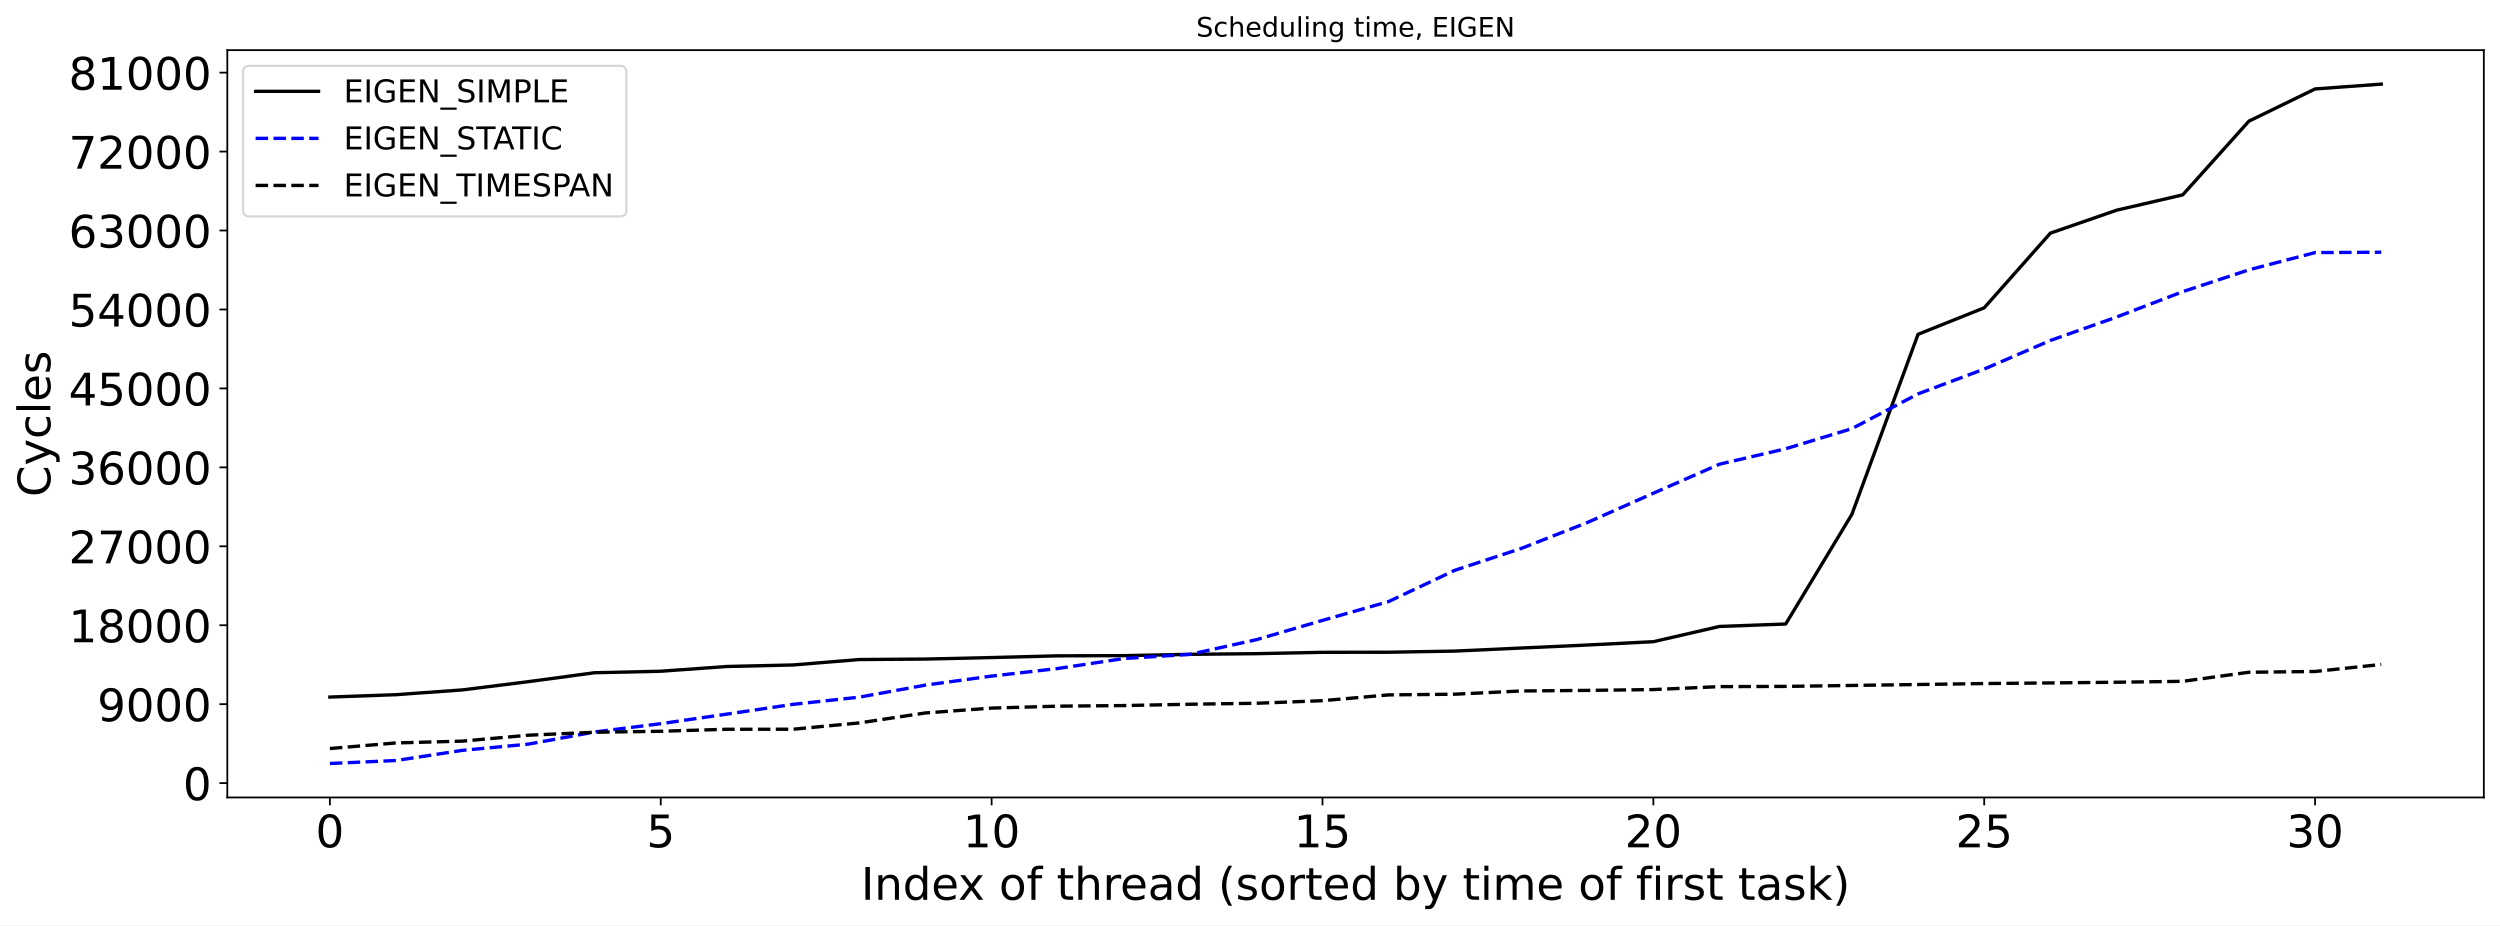
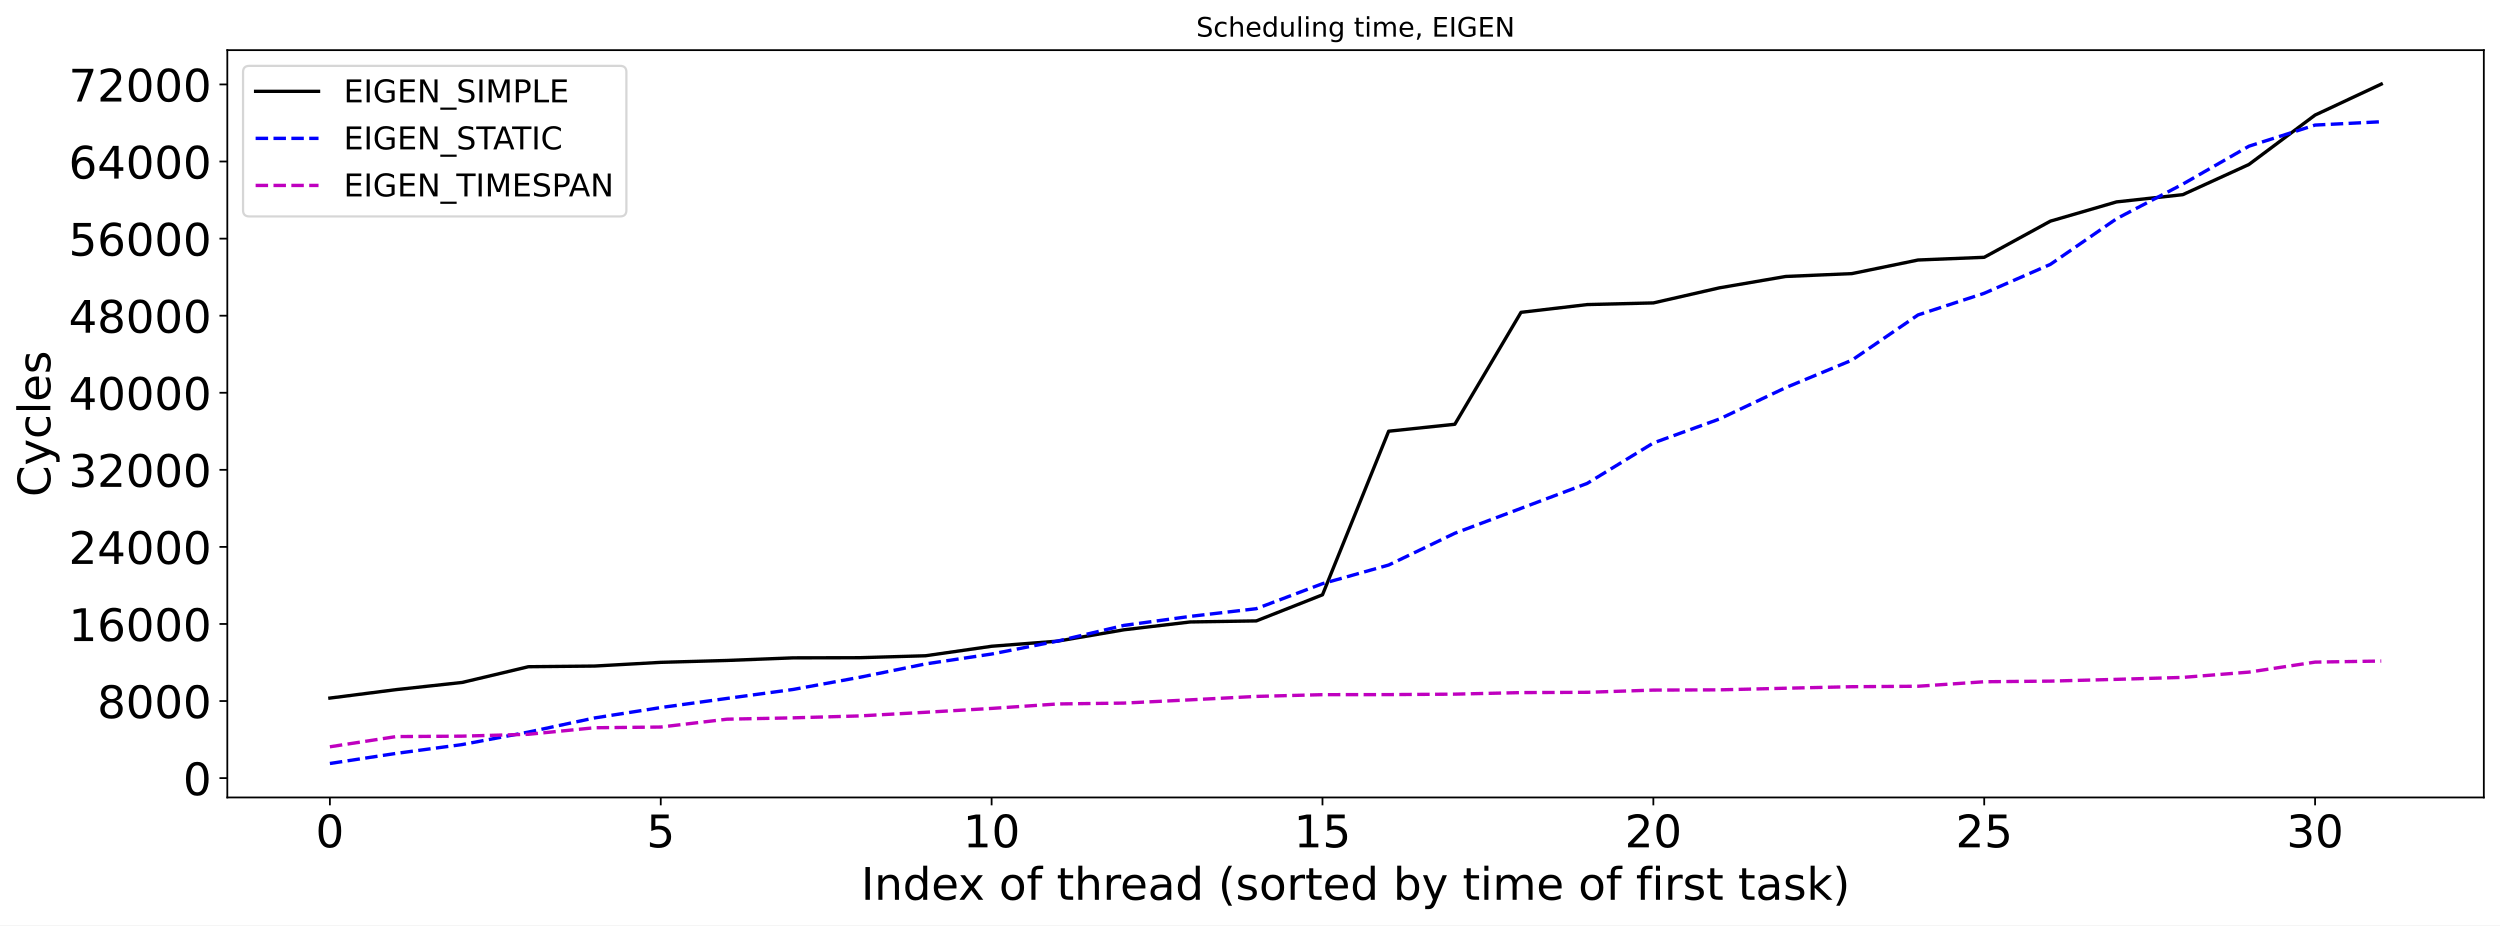
<svg xmlns="http://www.w3.org/2000/svg" xmlns:xlink="http://www.w3.org/1999/xlink" width="1112.781pt" height="411.871pt" viewBox="0 0 1112.781 411.871" version="1.1">
  <defs>
    <style type="text/css">*{stroke-linejoin: round; stroke-linecap: butt}</style>
  </defs>
  <g id="figure_1">
    <g id="patch_1">
      <path d="M 0 411.871  L 1112.781 411.871  L 1112.781 0  L 0 0  z " style="fill: #ffffff" />
    </g>
    <g id="axes_1">
      <g id="patch_2">
        <path d="M 101.181 354.958  L 1105.581 354.958  L 1105.581 22.318  L 101.181 22.318  z " style="fill: #ffffff" />
      </g>
      <g id="matplotlib.axis_1">
        <g id="xtick_1">
          <g id="line2d_1">
            <defs>
-               <path id="md5c0f0802e" d="M 0 0  L 0 3.5  " style="stroke: #000000; stroke-width: 0.8" />
+               <path id="mb702d5494a" d="M 0 0  L 0 3.5  " style="stroke: #000000; stroke-width: 0.8" />
            </defs>
            <g>
-               <use xlink:href="#md5c0f0802e" x="146.836" y="354.958" style="stroke: #000000; stroke-width: 0.8" />
+               <use xlink:href="#mb702d5494a" x="146.836" y="354.958" style="stroke: #000000; stroke-width: 0.8" />
            </g>
          </g>
          <g id="text_1">
            <g transform="translate(140.4733 377.155) scale(0.2 -0.2)">
              <defs>
                <path id="DejaVuSans-30" d="M 2034 4250  Q 1547 4250 1301 3770  Q 1056 3291 1056 2328  Q 1056 1369 1301 889  Q 1547 409 2034 409  Q 2525 409 2770 889  Q 3016 1369 3016 2328  Q 3016 3291 2770 3770  Q 2525 4250 2034 4250  z M 2034 4750  Q 2819 4750 3233 4129  Q 3647 3509 3647 2328  Q 3647 1150 3233 529  Q 2819 -91 2034 -91  Q 1250 -91 836 529  Q 422 1150 422 2328  Q 422 3509 836 4129  Q 1250 4750 2034 4750  z " transform="scale(0.015625)" />
              </defs>
              <use xlink:href="#DejaVuSans-30" />
            </g>
          </g>
        </g>
        <g id="xtick_2">
          <g id="line2d_2">
            <g>
-               <use xlink:href="#md5c0f0802e" x="294.109" y="354.958" style="stroke: #000000; stroke-width: 0.8" />
+               <use xlink:href="#mb702d5494a" x="294.109" y="354.958" style="stroke: #000000; stroke-width: 0.8" />
            </g>
          </g>
          <g id="text_2">
            <g transform="translate(287.746 377.155) scale(0.2 -0.2)">
              <defs>
                <path id="DejaVuSans-35" d="M 691 4666  L 3169 4666  L 3169 4134  L 1269 4134  L 1269 2991  Q 1406 3038 1543 3061  Q 1681 3084 1819 3084  Q 2600 3084 3056 2656  Q 3513 2228 3513 1497  Q 3513 744 3044 326  Q 2575 -91 1722 -91  Q 1428 -91 1123 -41  Q 819 9 494 109  L 494 744  Q 775 591 1075 516  Q 1375 441 1709 441  Q 2250 441 2565 725  Q 2881 1009 2881 1497  Q 2881 1984 2565 2268  Q 2250 2553 1709 2553  Q 1456 2553 1204 2497  Q 953 2441 691 2322  L 691 4666  z " transform="scale(0.015625)" />
              </defs>
              <use xlink:href="#DejaVuSans-35" />
            </g>
          </g>
        </g>
        <g id="xtick_3">
          <g id="line2d_3">
            <g>
-               <use xlink:href="#md5c0f0802e" x="441.381" y="354.958" style="stroke: #000000; stroke-width: 0.8" />
+               <use xlink:href="#mb702d5494a" x="441.381" y="354.958" style="stroke: #000000; stroke-width: 0.8" />
            </g>
          </g>
          <g id="text_3">
            <g transform="translate(428.6562 377.155) scale(0.2 -0.2)">
              <defs>
                <path id="DejaVuSans-31" d="M 794 531  L 1825 531  L 1825 4091  L 703 3866  L 703 4441  L 1819 4666  L 2450 4666  L 2450 531  L 3481 531  L 3481 0  L 794 0  L 794 531  z " transform="scale(0.015625)" />
              </defs>
              <use xlink:href="#DejaVuSans-31" />
              <use xlink:href="#DejaVuSans-30" x="63.623" />
            </g>
          </g>
        </g>
        <g id="xtick_4">
          <g id="line2d_4">
            <g>
-               <use xlink:href="#md5c0f0802e" x="588.654" y="354.958" style="stroke: #000000; stroke-width: 0.8" />
+               <use xlink:href="#mb702d5494a" x="588.654" y="354.958" style="stroke: #000000; stroke-width: 0.8" />
            </g>
          </g>
          <g id="text_4">
            <g transform="translate(575.929 377.155) scale(0.2 -0.2)">
              <use xlink:href="#DejaVuSans-31" />
              <use xlink:href="#DejaVuSans-35" x="63.623" />
            </g>
          </g>
        </g>
        <g id="xtick_5">
          <g id="line2d_5">
            <g>
-               <use xlink:href="#md5c0f0802e" x="735.927" y="354.958" style="stroke: #000000; stroke-width: 0.8" />
+               <use xlink:href="#mb702d5494a" x="735.927" y="354.958" style="stroke: #000000; stroke-width: 0.8" />
            </g>
          </g>
          <g id="text_5">
            <g transform="translate(723.2017 377.155) scale(0.2 -0.2)">
              <defs>
                <path id="DejaVuSans-32" d="M 1228 531  L 3431 531  L 3431 0  L 469 0  L 469 531  Q 828 903 1448 1529  Q 2069 2156 2228 2338  Q 2531 2678 2651 2914  Q 2772 3150 2772 3378  Q 2772 3750 2511 3984  Q 2250 4219 1831 4219  Q 1534 4219 1204 4116  Q 875 4013 500 3803  L 500 4441  Q 881 4594 1212 4672  Q 1544 4750 1819 4750  Q 2544 4750 2975 4387  Q 3406 4025 3406 3419  Q 3406 3131 3298 2873  Q 3191 2616 2906 2266  Q 2828 2175 2409 1742  Q 1991 1309 1228 531  z " transform="scale(0.015625)" />
              </defs>
              <use xlink:href="#DejaVuSans-32" />
              <use xlink:href="#DejaVuSans-30" x="63.623" />
            </g>
          </g>
        </g>
        <g id="xtick_6">
          <g id="line2d_6">
            <g>
-               <use xlink:href="#md5c0f0802e" x="883.199" y="354.958" style="stroke: #000000; stroke-width: 0.8" />
+               <use xlink:href="#mb702d5494a" x="883.199" y="354.958" style="stroke: #000000; stroke-width: 0.8" />
            </g>
          </g>
          <g id="text_6">
            <g transform="translate(870.4744 377.155) scale(0.2 -0.2)">
              <use xlink:href="#DejaVuSans-32" />
              <use xlink:href="#DejaVuSans-35" x="63.623" />
            </g>
          </g>
        </g>
        <g id="xtick_7">
          <g id="line2d_7">
            <g>
-               <use xlink:href="#md5c0f0802e" x="1030.472" y="354.958" style="stroke: #000000; stroke-width: 0.8" />
+               <use xlink:href="#mb702d5494a" x="1030.472" y="354.958" style="stroke: #000000; stroke-width: 0.8" />
            </g>
          </g>
          <g id="text_7">
            <g transform="translate(1017.747 377.155) scale(0.2 -0.2)">
              <defs>
                <path id="DejaVuSans-33" d="M 2597 2516  Q 3050 2419 3304 2112  Q 3559 1806 3559 1356  Q 3559 666 3084 287  Q 2609 -91 1734 -91  Q 1441 -91 1130 -33  Q 819 25 488 141  L 488 750  Q 750 597 1062 519  Q 1375 441 1716 441  Q 2309 441 2620 675  Q 2931 909 2931 1356  Q 2931 1769 2642 2001  Q 2353 2234 1838 2234  L 1294 2234  L 1294 2753  L 1863 2753  Q 2328 2753 2575 2939  Q 2822 3125 2822 3475  Q 2822 3834 2567 4026  Q 2313 4219 1838 4219  Q 1578 4219 1281 4162  Q 984 4106 628 3988  L 628 4550  Q 988 4650 1302 4700  Q 1616 4750 1894 4750  Q 2613 4750 3031 4423  Q 3450 4097 3450 3541  Q 3450 3153 3228 2886  Q 3006 2619 2597 2516  z " transform="scale(0.015625)" />
              </defs>
              <use xlink:href="#DejaVuSans-33" />
              <use xlink:href="#DejaVuSans-30" x="63.623" />
            </g>
          </g>
        </g>
        <g id="text_8">
          <g transform="translate(383.2609 400.5113) scale(0.2 -0.2)">
            <defs>
              <path id="DejaVuSans-49" d="M 628 4666  L 1259 4666  L 1259 0  L 628 0  L 628 4666  z " transform="scale(0.015625)" />
              <path id="DejaVuSans-6e" d="M 3513 2113  L 3513 0  L 2938 0  L 2938 2094  Q 2938 2591 2744 2837  Q 2550 3084 2163 3084  Q 1697 3084 1428 2787  Q 1159 2491 1159 1978  L 1159 0  L 581 0  L 581 3500  L 1159 3500  L 1159 2956  Q 1366 3272 1645 3428  Q 1925 3584 2291 3584  Q 2894 3584 3203 3211  Q 3513 2838 3513 2113  z " transform="scale(0.015625)" />
              <path id="DejaVuSans-64" d="M 2906 2969  L 2906 4863  L 3481 4863  L 3481 0  L 2906 0  L 2906 525  Q 2725 213 2448 61  Q 2172 -91 1784 -91  Q 1150 -91 751 415  Q 353 922 353 1747  Q 353 2572 751 3078  Q 1150 3584 1784 3584  Q 2172 3584 2448 3432  Q 2725 3281 2906 2969  z M 947 1747  Q 947 1113 1208 752  Q 1469 391 1925 391  Q 2381 391 2643 752  Q 2906 1113 2906 1747  Q 2906 2381 2643 2742  Q 2381 3103 1925 3103  Q 1469 3103 1208 2742  Q 947 2381 947 1747  z " transform="scale(0.015625)" />
              <path id="DejaVuSans-65" d="M 3597 1894  L 3597 1613  L 953 1613  Q 991 1019 1311 708  Q 1631 397 2203 397  Q 2534 397 2845 478  Q 3156 559 3463 722  L 3463 178  Q 3153 47 2828 -22  Q 2503 -91 2169 -91  Q 1331 -91 842 396  Q 353 884 353 1716  Q 353 2575 817 3079  Q 1281 3584 2069 3584  Q 2775 3584 3186 3129  Q 3597 2675 3597 1894  z M 3022 2063  Q 3016 2534 2758 2815  Q 2500 3097 2075 3097  Q 1594 3097 1305 2825  Q 1016 2553 972 2059  L 3022 2063  z " transform="scale(0.015625)" />
              <path id="DejaVuSans-78" d="M 3513 3500  L 2247 1797  L 3578 0  L 2900 0  L 1881 1375  L 863 0  L 184 0  L 1544 1831  L 300 3500  L 978 3500  L 1906 2253  L 2834 3500  L 3513 3500  z " transform="scale(0.015625)" />
              <path id="DejaVuSans-20" transform="scale(0.015625)" />
              <path id="DejaVuSans-6f" d="M 1959 3097  Q 1497 3097 1228 2736  Q 959 2375 959 1747  Q 959 1119 1226 758  Q 1494 397 1959 397  Q 2419 397 2687 759  Q 2956 1122 2956 1747  Q 2956 2369 2687 2733  Q 2419 3097 1959 3097  z M 1959 3584  Q 2709 3584 3137 3096  Q 3566 2609 3566 1747  Q 3566 888 3137 398  Q 2709 -91 1959 -91  Q 1206 -91 779 398  Q 353 888 353 1747  Q 353 2609 779 3096  Q 1206 3584 1959 3584  z " transform="scale(0.015625)" />
              <path id="DejaVuSans-66" d="M 2375 4863  L 2375 4384  L 1825 4384  Q 1516 4384 1395 4259  Q 1275 4134 1275 3809  L 1275 3500  L 2222 3500  L 2222 3053  L 1275 3053  L 1275 0  L 697 0  L 697 3053  L 147 3053  L 147 3500  L 697 3500  L 697 3744  Q 697 4328 969 4595  Q 1241 4863 1831 4863  L 2375 4863  z " transform="scale(0.015625)" />
              <path id="DejaVuSans-74" d="M 1172 4494  L 1172 3500  L 2356 3500  L 2356 3053  L 1172 3053  L 1172 1153  Q 1172 725 1289 603  Q 1406 481 1766 481  L 2356 481  L 2356 0  L 1766 0  Q 1100 0 847 248  Q 594 497 594 1153  L 594 3053  L 172 3053  L 172 3500  L 594 3500  L 594 4494  L 1172 4494  z " transform="scale(0.015625)" />
              <path id="DejaVuSans-68" d="M 3513 2113  L 3513 0  L 2938 0  L 2938 2094  Q 2938 2591 2744 2837  Q 2550 3084 2163 3084  Q 1697 3084 1428 2787  Q 1159 2491 1159 1978  L 1159 0  L 581 0  L 581 4863  L 1159 4863  L 1159 2956  Q 1366 3272 1645 3428  Q 1925 3584 2291 3584  Q 2894 3584 3203 3211  Q 3513 2838 3513 2113  z " transform="scale(0.015625)" />
              <path id="DejaVuSans-72" d="M 2631 2963  Q 2534 3019 2420 3045  Q 2306 3072 2169 3072  Q 1681 3072 1420 2755  Q 1159 2438 1159 1844  L 1159 0  L 581 0  L 581 3500  L 1159 3500  L 1159 2956  Q 1341 3275 1631 3429  Q 1922 3584 2338 3584  Q 2397 3584 2469 3576  Q 2541 3569 2628 3553  L 2631 2963  z " transform="scale(0.015625)" />
              <path id="DejaVuSans-61" d="M 2194 1759  Q 1497 1759 1228 1600  Q 959 1441 959 1056  Q 959 750 1161 570  Q 1363 391 1709 391  Q 2188 391 2477 730  Q 2766 1069 2766 1631  L 2766 1759  L 2194 1759  z M 3341 1997  L 3341 0  L 2766 0  L 2766 531  Q 2569 213 2275 61  Q 1981 -91 1556 -91  Q 1019 -91 701 211  Q 384 513 384 1019  Q 384 1609 779 1909  Q 1175 2209 1959 2209  L 2766 2209  L 2766 2266  Q 2766 2663 2505 2880  Q 2244 3097 1772 3097  Q 1472 3097 1187 3025  Q 903 2953 641 2809  L 641 3341  Q 956 3463 1253 3523  Q 1550 3584 1831 3584  Q 2591 3584 2966 3190  Q 3341 2797 3341 1997  z " transform="scale(0.015625)" />
              <path id="DejaVuSans-28" d="M 1984 4856  Q 1566 4138 1362 3434  Q 1159 2731 1159 2009  Q 1159 1288 1364 580  Q 1569 -128 1984 -844  L 1484 -844  Q 1016 -109 783 600  Q 550 1309 550 2009  Q 550 2706 781 3412  Q 1013 4119 1484 4856  L 1984 4856  z " transform="scale(0.015625)" />
              <path id="DejaVuSans-73" d="M 2834 3397  L 2834 2853  Q 2591 2978 2328 3040  Q 2066 3103 1784 3103  Q 1356 3103 1142 2972  Q 928 2841 928 2578  Q 928 2378 1081 2264  Q 1234 2150 1697 2047  L 1894 2003  Q 2506 1872 2764 1633  Q 3022 1394 3022 966  Q 3022 478 2636 193  Q 2250 -91 1575 -91  Q 1294 -91 989 -36  Q 684 19 347 128  L 347 722  Q 666 556 975 473  Q 1284 391 1588 391  Q 1994 391 2212 530  Q 2431 669 2431 922  Q 2431 1156 2273 1281  Q 2116 1406 1581 1522  L 1381 1569  Q 847 1681 609 1914  Q 372 2147 372 2553  Q 372 3047 722 3315  Q 1072 3584 1716 3584  Q 2034 3584 2315 3537  Q 2597 3491 2834 3397  z " transform="scale(0.015625)" />
              <path id="DejaVuSans-62" d="M 3116 1747  Q 3116 2381 2855 2742  Q 2594 3103 2138 3103  Q 1681 3103 1420 2742  Q 1159 2381 1159 1747  Q 1159 1113 1420 752  Q 1681 391 2138 391  Q 2594 391 2855 752  Q 3116 1113 3116 1747  z M 1159 2969  Q 1341 3281 1617 3432  Q 1894 3584 2278 3584  Q 2916 3584 3314 3078  Q 3713 2572 3713 1747  Q 3713 922 3314 415  Q 2916 -91 2278 -91  Q 1894 -91 1617 61  Q 1341 213 1159 525  L 1159 0  L 581 0  L 581 4863  L 1159 4863  L 1159 2969  z " transform="scale(0.015625)" />
              <path id="DejaVuSans-79" d="M 2059 -325  Q 1816 -950 1584 -1140  Q 1353 -1331 966 -1331  L 506 -1331  L 506 -850  L 844 -850  Q 1081 -850 1212 -737  Q 1344 -625 1503 -206  L 1606 56  L 191 3500  L 800 3500  L 1894 763  L 2988 3500  L 3597 3500  L 2059 -325  z " transform="scale(0.015625)" />
              <path id="DejaVuSans-69" d="M 603 3500  L 1178 3500  L 1178 0  L 603 0  L 603 3500  z M 603 4863  L 1178 4863  L 1178 4134  L 603 4134  L 603 4863  z " transform="scale(0.015625)" />
              <path id="DejaVuSans-6d" d="M 3328 2828  Q 3544 3216 3844 3400  Q 4144 3584 4550 3584  Q 5097 3584 5394 3201  Q 5691 2819 5691 2113  L 5691 0  L 5113 0  L 5113 2094  Q 5113 2597 4934 2840  Q 4756 3084 4391 3084  Q 3944 3084 3684 2787  Q 3425 2491 3425 1978  L 3425 0  L 2847 0  L 2847 2094  Q 2847 2600 2669 2842  Q 2491 3084 2119 3084  Q 1678 3084 1418 2786  Q 1159 2488 1159 1978  L 1159 0  L 581 0  L 581 3500  L 1159 3500  L 1159 2956  Q 1356 3278 1631 3431  Q 1906 3584 2284 3584  Q 2666 3584 2933 3390  Q 3200 3197 3328 2828  z " transform="scale(0.015625)" />
              <path id="DejaVuSans-6b" d="M 581 4863  L 1159 4863  L 1159 1991  L 2875 3500  L 3609 3500  L 1753 1863  L 3688 0  L 2938 0  L 1159 1709  L 1159 0  L 581 0  L 581 4863  z " transform="scale(0.015625)" />
              <path id="DejaVuSans-29" d="M 513 4856  L 1013 4856  Q 1481 4119 1714 3412  Q 1947 2706 1947 2009  Q 1947 1309 1714 600  Q 1481 -109 1013 -844  L 513 -844  Q 928 -128 1133 580  Q 1338 1288 1338 2009  Q 1338 2731 1133 3434  Q 928 4138 513 4856  z " transform="scale(0.015625)" />
            </defs>
            <use xlink:href="#DejaVuSans-49" />
            <use xlink:href="#DejaVuSans-6e" x="29.492" />
            <use xlink:href="#DejaVuSans-64" x="92.871" />
            <use xlink:href="#DejaVuSans-65" x="156.348" />
            <use xlink:href="#DejaVuSans-78" x="216.121" />
            <use xlink:href="#DejaVuSans-20" x="275.301" />
            <use xlink:href="#DejaVuSans-6f" x="307.088" />
            <use xlink:href="#DejaVuSans-66" x="368.27" />
            <use xlink:href="#DejaVuSans-20" x="403.475" />
            <use xlink:href="#DejaVuSans-74" x="435.262" />
            <use xlink:href="#DejaVuSans-68" x="474.471" />
            <use xlink:href="#DejaVuSans-72" x="537.85" />
            <use xlink:href="#DejaVuSans-65" x="576.713" />
            <use xlink:href="#DejaVuSans-61" x="638.236" />
            <use xlink:href="#DejaVuSans-64" x="699.516" />
            <use xlink:href="#DejaVuSans-20" x="762.992" />
            <use xlink:href="#DejaVuSans-28" x="794.779" />
            <use xlink:href="#DejaVuSans-73" x="833.793" />
            <use xlink:href="#DejaVuSans-6f" x="885.893" />
            <use xlink:href="#DejaVuSans-72" x="947.074" />
            <use xlink:href="#DejaVuSans-74" x="988.188" />
            <use xlink:href="#DejaVuSans-65" x="1027.396" />
            <use xlink:href="#DejaVuSans-64" x="1088.92" />
            <use xlink:href="#DejaVuSans-20" x="1152.396" />
            <use xlink:href="#DejaVuSans-62" x="1184.184" />
            <use xlink:href="#DejaVuSans-79" x="1247.66" />
            <use xlink:href="#DejaVuSans-20" x="1306.84" />
            <use xlink:href="#DejaVuSans-74" x="1338.627" />
            <use xlink:href="#DejaVuSans-69" x="1377.836" />
            <use xlink:href="#DejaVuSans-6d" x="1405.619" />
            <use xlink:href="#DejaVuSans-65" x="1503.031" />
            <use xlink:href="#DejaVuSans-20" x="1564.555" />
            <use xlink:href="#DejaVuSans-6f" x="1596.342" />
            <use xlink:href="#DejaVuSans-66" x="1657.523" />
            <use xlink:href="#DejaVuSans-20" x="1692.729" />
            <use xlink:href="#DejaVuSans-66" x="1724.516" />
            <use xlink:href="#DejaVuSans-69" x="1759.721" />
            <use xlink:href="#DejaVuSans-72" x="1787.504" />
            <use xlink:href="#DejaVuSans-73" x="1828.617" />
            <use xlink:href="#DejaVuSans-74" x="1880.717" />
            <use xlink:href="#DejaVuSans-20" x="1919.926" />
            <use xlink:href="#DejaVuSans-74" x="1951.713" />
            <use xlink:href="#DejaVuSans-61" x="1990.922" />
            <use xlink:href="#DejaVuSans-73" x="2052.201" />
            <use xlink:href="#DejaVuSans-6b" x="2104.301" />
            <use xlink:href="#DejaVuSans-29" x="2162.211" />
          </g>
        </g>
      </g>
      <g id="matplotlib.axis_2">
        <g id="ytick_1">
          <g id="line2d_8">
            <defs>
-               <path id="mbb55c864b6" d="M 0 0  L -3.5 0  " style="stroke: #000000; stroke-width: 0.8" />
+               <path id="mb188731ddb" d="M 0 0  L -3.5 0  " style="stroke: #000000; stroke-width: 0.8" />
            </defs>
            <g>
-               <use xlink:href="#mbb55c864b6" x="101.181" y="348.568" style="stroke: #000000; stroke-width: 0.8" />
+               <use xlink:href="#mb188731ddb" x="101.181" y="346.348" style="stroke: #000000; stroke-width: 0.8" />
            </g>
          </g>
          <g id="text_9">
-             <g transform="translate(81.45625 356.166) scale(0.2 -0.2)">
+             <g transform="translate(81.45625 353.9462) scale(0.2 -0.2)">
              <use xlink:href="#DejaVuSans-30" />
            </g>
          </g>
        </g>
        <g id="ytick_2">
          <g id="line2d_9">
            <g>
-               <use xlink:href="#mbb55c864b6" x="101.181" y="313.431" style="stroke: #000000; stroke-width: 0.8" />
+               <use xlink:href="#mb188731ddb" x="101.181" y="312.042" style="stroke: #000000; stroke-width: 0.8" />
            </g>
          </g>
          <g id="text_10">
-             <g transform="translate(43.28125 321.0296) scale(0.2 -0.2)">
-               <defs>
-                 <path id="DejaVuSans-39" d="M 703 97  L 703 672  Q 941 559 1184 500  Q 1428 441 1663 441  Q 2288 441 2617 861  Q 2947 1281 2994 2138  Q 2813 1869 2534 1725  Q 2256 1581 1919 1581  Q 1219 1581 811 2004  Q 403 2428 403 3163  Q 403 3881 828 4315  Q 1253 4750 1959 4750  Q 2769 4750 3195 4129  Q 3622 3509 3622 2328  Q 3622 1225 3098 567  Q 2575 -91 1691 -91  Q 1453 -91 1209 -44  Q 966 3 703 97  z M 1959 2075  Q 2384 2075 2632 2365  Q 2881 2656 2881 3163  Q 2881 3666 2632 3958  Q 2384 4250 1959 4250  Q 1534 4250 1286 3958  Q 1038 3666 1038 3163  Q 1038 2656 1286 2365  Q 1534 2075 1959 2075  z " transform="scale(0.015625)" />
-               </defs>
-               <use xlink:href="#DejaVuSans-39" />
+             <g transform="translate(43.28125 319.64) scale(0.2 -0.2)">
+               <defs>
+                 <path id="DejaVuSans-38" d="M 2034 2216  Q 1584 2216 1326 1975  Q 1069 1734 1069 1313  Q 1069 891 1326 650  Q 1584 409 2034 409  Q 2484 409 2743 651  Q 3003 894 3003 1313  Q 3003 1734 2745 1975  Q 2488 2216 2034 2216  z M 1403 2484  Q 997 2584 770 2862  Q 544 3141 544 3541  Q 544 4100 942 4425  Q 1341 4750 2034 4750  Q 2731 4750 3128 4425  Q 3525 4100 3525 3541  Q 3525 3141 3298 2862  Q 3072 2584 2669 2484  Q 3125 2378 3379 2068  Q 3634 1759 3634 1313  Q 3634 634 3220 271  Q 2806 -91 2034 -91  Q 1263 -91 848 271  Q 434 634 434 1313  Q 434 1759 690 2068  Q 947 2378 1403 2484  z M 1172 3481  Q 1172 3119 1398 2916  Q 1625 2713 2034 2713  Q 2441 2713 2670 2916  Q 2900 3119 2900 3481  Q 2900 3844 2670 4047  Q 2441 4250 2034 4250  Q 1625 4250 1398 4047  Q 1172 3844 1172 3481  z " transform="scale(0.015625)" />
+               </defs>
+               <use xlink:href="#DejaVuSans-38" />
              <use xlink:href="#DejaVuSans-30" x="63.623" />
              <use xlink:href="#DejaVuSans-30" x="127.246" />
              <use xlink:href="#DejaVuSans-30" x="190.869" />
            </g>
          </g>
        </g>
        <g id="ytick_3">
          <g id="line2d_10">
            <g>
-               <use xlink:href="#mbb55c864b6" x="101.181" y="278.295" style="stroke: #000000; stroke-width: 0.8" />
+               <use xlink:href="#mb188731ddb" x="101.181" y="277.735" style="stroke: #000000; stroke-width: 0.8" />
            </g>
          </g>
          <g id="text_11">
-             <g transform="translate(30.55625 285.8931) scale(0.2 -0.2)">
-               <defs>
-                 <path id="DejaVuSans-38" d="M 2034 2216  Q 1584 2216 1326 1975  Q 1069 1734 1069 1313  Q 1069 891 1326 650  Q 1584 409 2034 409  Q 2484 409 2743 651  Q 3003 894 3003 1313  Q 3003 1734 2745 1975  Q 2488 2216 2034 2216  z M 1403 2484  Q 997 2584 770 2862  Q 544 3141 544 3541  Q 544 4100 942 4425  Q 1341 4750 2034 4750  Q 2731 4750 3128 4425  Q 3525 4100 3525 3541  Q 3525 3141 3298 2862  Q 3072 2584 2669 2484  Q 3125 2378 3379 2068  Q 3634 1759 3634 1313  Q 3634 634 3220 271  Q 2806 -91 2034 -91  Q 1263 -91 848 271  Q 434 634 434 1313  Q 434 1759 690 2068  Q 947 2378 1403 2484  z M 1172 3481  Q 1172 3119 1398 2916  Q 1625 2713 2034 2713  Q 2441 2713 2670 2916  Q 2900 3119 2900 3481  Q 2900 3844 2670 4047  Q 2441 4250 2034 4250  Q 1625 4250 1398 4047  Q 1172 3844 1172 3481  z " transform="scale(0.015625)" />
+             <g transform="translate(30.55625 285.3339) scale(0.2 -0.2)">
+               <defs>
+                 <path id="DejaVuSans-36" d="M 2113 2584  Q 1688 2584 1439 2293  Q 1191 2003 1191 1497  Q 1191 994 1439 701  Q 1688 409 2113 409  Q 2538 409 2786 701  Q 3034 994 3034 1497  Q 3034 2003 2786 2293  Q 2538 2584 2113 2584  z M 3366 4563  L 3366 3988  Q 3128 4100 2886 4159  Q 2644 4219 2406 4219  Q 1781 4219 1451 3797  Q 1122 3375 1075 2522  Q 1259 2794 1537 2939  Q 1816 3084 2150 3084  Q 2853 3084 3261 2657  Q 3669 2231 3669 1497  Q 3669 778 3244 343  Q 2819 -91 2113 -91  Q 1303 -91 875 529  Q 447 1150 447 2328  Q 447 3434 972 4092  Q 1497 4750 2381 4750  Q 2619 4750 2861 4703  Q 3103 4656 3366 4563  z " transform="scale(0.015625)" />
              </defs>
              <use xlink:href="#DejaVuSans-31" />
-               <use xlink:href="#DejaVuSans-38" x="63.623" />
+               <use xlink:href="#DejaVuSans-36" x="63.623" />
              <use xlink:href="#DejaVuSans-30" x="127.246" />
              <use xlink:href="#DejaVuSans-30" x="190.869" />
              <use xlink:href="#DejaVuSans-30" x="254.492" />
            </g>
          </g>
        </g>
        <g id="ytick_4">
          <g id="line2d_11">
            <g>
-               <use xlink:href="#mbb55c864b6" x="101.181" y="243.158" style="stroke: #000000; stroke-width: 0.8" />
+               <use xlink:href="#mb188731ddb" x="101.181" y="243.429" style="stroke: #000000; stroke-width: 0.8" />
            </g>
          </g>
          <g id="text_12">
-             <g transform="translate(30.55625 250.7566) scale(0.2 -0.2)">
-               <defs>
-                 <path id="DejaVuSans-37" d="M 525 4666  L 3525 4666  L 3525 4397  L 1831 0  L 1172 0  L 2766 4134  L 525 4134  L 525 4666  z " transform="scale(0.015625)" />
+             <g transform="translate(30.55625 251.0277) scale(0.2 -0.2)">
+               <defs>
+                 <path id="DejaVuSans-34" d="M 2419 4116  L 825 1625  L 2419 1625  L 2419 4116  z M 2253 4666  L 3047 4666  L 3047 1625  L 3713 1625  L 3713 1100  L 3047 1100  L 3047 0  L 2419 0  L 2419 1100  L 313 1100  L 313 1709  L 2253 4666  z " transform="scale(0.015625)" />
              </defs>
              <use xlink:href="#DejaVuSans-32" />
-               <use xlink:href="#DejaVuSans-37" x="63.623" />
+               <use xlink:href="#DejaVuSans-34" x="63.623" />
              <use xlink:href="#DejaVuSans-30" x="127.246" />
              <use xlink:href="#DejaVuSans-30" x="190.869" />
              <use xlink:href="#DejaVuSans-30" x="254.492" />
            </g>
          </g>
        </g>
        <g id="ytick_5">
          <g id="line2d_12">
            <g>
-               <use xlink:href="#mbb55c864b6" x="101.181" y="208.022" style="stroke: #000000; stroke-width: 0.8" />
+               <use xlink:href="#mb188731ddb" x="101.181" y="209.123" style="stroke: #000000; stroke-width: 0.8" />
            </g>
          </g>
          <g id="text_13">
-             <g transform="translate(30.55625 215.6202) scale(0.2 -0.2)">
-               <defs>
-                 <path id="DejaVuSans-36" d="M 2113 2584  Q 1688 2584 1439 2293  Q 1191 2003 1191 1497  Q 1191 994 1439 701  Q 1688 409 2113 409  Q 2538 409 2786 701  Q 3034 994 3034 1497  Q 3034 2003 2786 2293  Q 2538 2584 2113 2584  z M 3366 4563  L 3366 3988  Q 3128 4100 2886 4159  Q 2644 4219 2406 4219  Q 1781 4219 1451 3797  Q 1122 3375 1075 2522  Q 1259 2794 1537 2939  Q 1816 3084 2150 3084  Q 2853 3084 3261 2657  Q 3669 2231 3669 1497  Q 3669 778 3244 343  Q 2819 -91 2113 -91  Q 1303 -91 875 529  Q 447 1150 447 2328  Q 447 3434 972 4092  Q 1497 4750 2381 4750  Q 2619 4750 2861 4703  Q 3103 4656 3366 4563  z " transform="scale(0.015625)" />
-               </defs>
+             <g transform="translate(30.55625 216.7216) scale(0.2 -0.2)">
              <use xlink:href="#DejaVuSans-33" />
-               <use xlink:href="#DejaVuSans-36" x="63.623" />
+               <use xlink:href="#DejaVuSans-32" x="63.623" />
              <use xlink:href="#DejaVuSans-30" x="127.246" />
              <use xlink:href="#DejaVuSans-30" x="190.869" />
              <use xlink:href="#DejaVuSans-30" x="254.492" />
            </g>
          </g>
        </g>
        <g id="ytick_6">
          <g id="line2d_13">
            <g>
-               <use xlink:href="#mbb55c864b6" x="101.181" y="172.885" style="stroke: #000000; stroke-width: 0.8" />
+               <use xlink:href="#mb188731ddb" x="101.181" y="174.817" style="stroke: #000000; stroke-width: 0.8" />
            </g>
          </g>
          <g id="text_14">
-             <g transform="translate(30.55625 180.4837) scale(0.2 -0.2)">
-               <defs>
-                 <path id="DejaVuSans-34" d="M 2419 4116  L 825 1625  L 2419 1625  L 2419 4116  z M 2253 4666  L 3047 4666  L 3047 1625  L 3713 1625  L 3713 1100  L 3047 1100  L 3047 0  L 2419 0  L 2419 1100  L 313 1100  L 313 1709  L 2253 4666  z " transform="scale(0.015625)" />
-               </defs>
+             <g transform="translate(30.55625 182.4155) scale(0.2 -0.2)">
              <use xlink:href="#DejaVuSans-34" />
-               <use xlink:href="#DejaVuSans-35" x="63.623" />
+               <use xlink:href="#DejaVuSans-30" x="63.623" />
              <use xlink:href="#DejaVuSans-30" x="127.246" />
              <use xlink:href="#DejaVuSans-30" x="190.869" />
              <use xlink:href="#DejaVuSans-30" x="254.492" />
            </g>
          </g>
        </g>
        <g id="ytick_7">
          <g id="line2d_14">
            <g>
-               <use xlink:href="#mbb55c864b6" x="101.181" y="137.749" style="stroke: #000000; stroke-width: 0.8" />
+               <use xlink:href="#mb188731ddb" x="101.181" y="140.511" style="stroke: #000000; stroke-width: 0.8" />
            </g>
          </g>
          <g id="text_15">
-             <g transform="translate(30.55625 145.3473) scale(0.2 -0.2)">
-               <use xlink:href="#DejaVuSans-35" />
-               <use xlink:href="#DejaVuSans-34" x="63.623" />
+             <g transform="translate(30.55625 148.1093) scale(0.2 -0.2)">
+               <use xlink:href="#DejaVuSans-34" />
+               <use xlink:href="#DejaVuSans-38" x="63.623" />
              <use xlink:href="#DejaVuSans-30" x="127.246" />
              <use xlink:href="#DejaVuSans-30" x="190.869" />
              <use xlink:href="#DejaVuSans-30" x="254.492" />
            </g>
          </g>
        </g>
        <g id="ytick_8">
          <g id="line2d_15">
            <g>
-               <use xlink:href="#mbb55c864b6" x="101.181" y="102.612" style="stroke: #000000; stroke-width: 0.8" />
+               <use xlink:href="#mb188731ddb" x="101.181" y="106.205" style="stroke: #000000; stroke-width: 0.8" />
            </g>
          </g>
          <g id="text_16">
-             <g transform="translate(30.55625 110.2108) scale(0.2 -0.2)">
-               <use xlink:href="#DejaVuSans-36" />
-               <use xlink:href="#DejaVuSans-33" x="63.623" />
+             <g transform="translate(30.55625 113.8032) scale(0.2 -0.2)">
+               <use xlink:href="#DejaVuSans-35" />
+               <use xlink:href="#DejaVuSans-36" x="63.623" />
              <use xlink:href="#DejaVuSans-30" x="127.246" />
              <use xlink:href="#DejaVuSans-30" x="190.869" />
              <use xlink:href="#DejaVuSans-30" x="254.492" />
            </g>
          </g>
        </g>
        <g id="ytick_9">
          <g id="line2d_16">
            <g>
-               <use xlink:href="#mbb55c864b6" x="101.181" y="67.476" style="stroke: #000000; stroke-width: 0.8" />
+               <use xlink:href="#mb188731ddb" x="101.181" y="71.899" style="stroke: #000000; stroke-width: 0.8" />
            </g>
          </g>
          <g id="text_17">
-             <g transform="translate(30.55625 75.07433) scale(0.2 -0.2)">
+             <g transform="translate(30.55625 79.49707) scale(0.2 -0.2)">
+               <use xlink:href="#DejaVuSans-36" />
+               <use xlink:href="#DejaVuSans-34" x="63.623" />
+               <use xlink:href="#DejaVuSans-30" x="127.246" />
+               <use xlink:href="#DejaVuSans-30" x="190.869" />
+               <use xlink:href="#DejaVuSans-30" x="254.492" />
+             </g>
+           </g>
+         </g>
+         <g id="ytick_10">
+           <g id="line2d_17">
+             <g>
+               <use xlink:href="#mb188731ddb" x="101.181" y="37.593" style="stroke: #000000; stroke-width: 0.8" />
+             </g>
+           </g>
+           <g id="text_18">
+             <g transform="translate(30.55625 45.19094) scale(0.2 -0.2)">
+               <defs>
+                 <path id="DejaVuSans-37" d="M 525 4666  L 3525 4666  L 3525 4397  L 1831 0  L 1172 0  L 2766 4134  L 525 4134  L 525 4666  z " transform="scale(0.015625)" />
+               </defs>
              <use xlink:href="#DejaVuSans-37" />
              <use xlink:href="#DejaVuSans-32" x="63.623" />
-               <use xlink:href="#DejaVuSans-30" x="127.246" />
-               <use xlink:href="#DejaVuSans-30" x="190.869" />
-               <use xlink:href="#DejaVuSans-30" x="254.492" />
-             </g>
-           </g>
-         </g>
-         <g id="ytick_10">
-           <g id="line2d_17">
-             <g>
-               <use xlink:href="#mbb55c864b6" x="101.181" y="32.339" style="stroke: #000000; stroke-width: 0.8" />
-             </g>
-           </g>
-           <g id="text_18">
-             <g transform="translate(30.55625 39.93787) scale(0.2 -0.2)">
-               <use xlink:href="#DejaVuSans-38" />
-               <use xlink:href="#DejaVuSans-31" x="63.623" />
              <use xlink:href="#DejaVuSans-30" x="127.246" />
              <use xlink:href="#DejaVuSans-30" x="190.869" />
              <use xlink:href="#DejaVuSans-30" x="254.492" />
            </g>
          </g>
        </g>
        <g id="text_19">
          <g transform="translate(22.39688 221.1788) rotate(-90) scale(0.2 -0.2)">
            <defs>
              <path id="DejaVuSans-43" d="M 4122 4306  L 4122 3641  Q 3803 3938 3442 4084  Q 3081 4231 2675 4231  Q 1875 4231 1450 3742  Q 1025 3253 1025 2328  Q 1025 1406 1450 917  Q 1875 428 2675 428  Q 3081 428 3442 575  Q 3803 722 4122 1019  L 4122 359  Q 3791 134 3420 21  Q 3050 -91 2638 -91  Q 1578 -91 968 557  Q 359 1206 359 2328  Q 359 3453 968 4101  Q 1578 4750 2638 4750  Q 3056 4750 3426 4639  Q 3797 4528 4122 4306  z " transform="scale(0.015625)" />
              <path id="DejaVuSans-63" d="M 3122 3366  L 3122 2828  Q 2878 2963 2633 3030  Q 2388 3097 2138 3097  Q 1578 3097 1268 2742  Q 959 2388 959 1747  Q 959 1106 1268 751  Q 1578 397 2138 397  Q 2388 397 2633 464  Q 2878 531 3122 666  L 3122 134  Q 2881 22 2623 -34  Q 2366 -91 2075 -91  Q 1284 -91 818 406  Q 353 903 353 1747  Q 353 2603 823 3093  Q 1294 3584 2113 3584  Q 2378 3584 2631 3529  Q 2884 3475 3122 3366  z " transform="scale(0.015625)" />
              <path id="DejaVuSans-6c" d="M 603 4863  L 1178 4863  L 1178 0  L 603 0  L 603 4863  z " transform="scale(0.015625)" />
            </defs>
            <use xlink:href="#DejaVuSans-43" />
            <use xlink:href="#DejaVuSans-79" x="69.824" />
            <use xlink:href="#DejaVuSans-63" x="129.004" />
            <use xlink:href="#DejaVuSans-6c" x="183.984" />
            <use xlink:href="#DejaVuSans-65" x="211.768" />
            <use xlink:href="#DejaVuSans-73" x="273.291" />
          </g>
        </g>
      </g>
      <g id="line2d_18">
-         <path d="M 146.836 310.269  L 176.29 309.207  L 205.745 307.091  L 235.199 303.406  L 264.654 299.439  L 294.109 298.775  L 323.563 296.659  L 353.018 295.98  L 382.472 293.567  L 411.927 293.356  L 441.381 292.685  L 470.836 291.92  L 500.29 291.834  L 529.745 291.248  L 559.199 290.959  L 588.654 290.358  L 618.109 290.311  L 647.563 289.804  L 677.018 288.445  L 706.472 287.102  L 735.927 285.619  L 765.381 278.841  L 794.836 277.756  L 824.29 228.955  L 853.745 148.805  L 883.199 137.007  L 912.654 103.768  L 942.109 93.571  L 971.563 86.731  L 1001.018 53.921  L 1030.472 39.593  L 1059.927 37.438  " clip-path="url(#p5679b2d730)" style="fill: none; stroke: #000000; stroke-width: 1.5; stroke-linecap: square" />
+         <path d="M 146.836 310.721  L 176.29 306.964  L 205.745 303.757  L 235.199 296.767  L 264.654 296.467  L 294.109 294.82  L 323.563 293.979  L 353.018 292.822  L 382.472 292.753  L 411.927 291.887  L 441.381 287.658  L 470.836 285.369  L 500.29 280.326  L 529.745 276.843  L 559.199 276.372  L 588.654 264.751  L 618.109 191.944  L 647.563 188.84  L 677.018 139.027  L 706.472 135.571  L 735.927 134.833  L 765.381 128.109  L 794.836 123.058  L 824.29 121.788  L 853.745 115.733  L 883.199 114.524  L 912.654 98.434  L 942.109 89.866  L 971.563 86.65  L 1001.018 73.211  L 1030.472 51.212  L 1059.927 37.438  " clip-path="url(#p505c1fc391)" style="fill: none; stroke: #000000; stroke-width: 1.5; stroke-linecap: square" />
      </g>
      <g id="line2d_19">
-         <path d="M 146.836 339.838  L 176.29 338.511  L 205.745 334.005  L 235.199 331.218  L 264.654 325.815  L 294.109 322.122  L 323.563 317.858  L 353.018 313.509  L 382.472 310.308  L 411.927 304.952  L 441.381 300.938  L 470.836 297.565  L 500.29 293.107  L 529.745 291.256  L 559.199 284.736  L 588.654 276.14  L 618.109 267.754  L 647.563 253.84  L 677.018 244.158  L 706.472 232.609  L 735.927 219.539  L 765.381 206.608  L 794.836 199.745  L 824.29 190.797  L 853.745 175.321  L 883.199 164.265  L 912.654 151.546  L 942.109 141.122  L 971.563 129.824  L 1001.018 120.103  L 1030.472 112.427  L 1059.927 112.271  " clip-path="url(#p5679b2d730)" style="fill: none; stroke-dasharray: 5.55,2.4; stroke-dashoffset: 0; stroke: #0000ff; stroke-width: 1.5" />
+         <path d="M 146.836 339.838  L 176.29 335.353  L 205.745 331.407  L 235.199 325.85  L 264.654 319.563  L 294.109 314.94  L 323.563 310.884  L 353.018 306.887  L 382.472 301.51  L 411.927 295.523  L 441.381 291.115  L 470.836 285.334  L 500.29 278.37  L 529.745 274.365  L 559.199 270.934  L 588.654 259.802  L 618.109 251.5  L 647.563 237.357  L 677.018 226.276  L 706.472 215.17  L 735.927 197.167  L 765.381 186.49  L 794.836 172.544  L 824.29 160.323  L 853.745 140.176  L 883.199 130.536  L 912.654 117.672  L 942.109 97.345  L 971.563 81.967  L 1001.018 65.08  L 1030.472 55.672  L 1059.927 54.188  " clip-path="url(#p505c1fc391)" style="fill: none; stroke-dasharray: 5.55,2.4; stroke-dashoffset: 0; stroke: #0000ff; stroke-width: 1.5" />
      </g>
      <g id="line2d_20">
-         <path d="M 146.836 333.178  L 176.29 330.687  L 205.745 329.891  L 235.199 327.244  L 264.654 325.932  L 294.109 325.495  L 323.563 324.605  L 353.018 324.597  L 382.472 321.778  L 411.927 317.343  L 441.381 315.18  L 470.836 314.321  L 500.29 314.056  L 529.745 313.462  L 559.199 313.033  L 588.654 311.885  L 618.109 309.308  L 647.563 308.996  L 677.018 307.567  L 706.472 307.302  L 735.927 306.935  L 765.381 305.623  L 794.836 305.529  L 824.29 305.1  L 853.745 304.686  L 883.199 304.257  L 912.654 303.983  L 942.109 303.671  L 971.563 303.265  L 1001.018 299.228  L 1030.472 298.885  L 1059.927 295.761  " clip-path="url(#p5679b2d730)" style="fill: none; stroke-dasharray: 5.55,2.4; stroke-dashoffset: 0; stroke: #000000; stroke-width: 1.5" />
+         <path d="M 146.836 332.402  L 176.29 327.865  L 205.745 327.668  L 235.199 326.845  L 264.654 323.929  L 294.109 323.611  L 323.563 320.121  L 353.018 319.52  L 382.472 318.671  L 411.927 317.05  L 441.381 315.326  L 470.836 313.337  L 500.29 312.951  L 529.745 311.51  L 559.199 309.983  L 588.654 309.203  L 618.109 309.177  L 647.563 308.971  L 677.018 308.285  L 706.472 308.156  L 735.927 307.17  L 765.381 307.059  L 794.836 306.338  L 824.29 305.661  L 853.745 305.455  L 883.199 303.456  L 912.654 303.173  L 942.109 302.384  L 971.563 301.518  L 1001.018 299.168  L 1030.472 294.717  L 1059.927 294.237  " clip-path="url(#p505c1fc391)" style="fill: none; stroke-dasharray: 5.55,2.4; stroke-dashoffset: 0; stroke: #bf00bf; stroke-width: 1.5" />
      </g>
      <g id="patch_3">
        <path d="M 101.181 354.958  L 101.181 22.318  " style="fill: none; stroke: #000000; stroke-width: 0.8; stroke-linejoin: miter; stroke-linecap: square" />
      </g>
      <g id="patch_4">
        <path d="M 1105.581 354.958  L 1105.581 22.318  " style="fill: none; stroke: #000000; stroke-width: 0.8; stroke-linejoin: miter; stroke-linecap: square" />
      </g>
      <g id="patch_5">
        <path d="M 101.181 354.958  L 1105.581 354.958  " style="fill: none; stroke: #000000; stroke-width: 0.8; stroke-linejoin: miter; stroke-linecap: square" />
      </g>
      <g id="patch_6">
        <path d="M 101.181 22.318  L 1105.581 22.318  " style="fill: none; stroke: #000000; stroke-width: 0.8; stroke-linejoin: miter; stroke-linecap: square" />
      </g>
      <g id="text_20">
        <g transform="translate(532.4556 16.31812) scale(0.12 -0.12)">
          <defs>
            <path id="DejaVuSans-53" d="M 3425 4513  L 3425 3897  Q 3066 4069 2747 4153  Q 2428 4238 2131 4238  Q 1616 4238 1336 4038  Q 1056 3838 1056 3469  Q 1056 3159 1242 3001  Q 1428 2844 1947 2747  L 2328 2669  Q 3034 2534 3370 2195  Q 3706 1856 3706 1288  Q 3706 609 3251 259  Q 2797 -91 1919 -91  Q 1588 -91 1214 -16  Q 841 59 441 206  L 441 856  Q 825 641 1194 531  Q 1563 422 1919 422  Q 2459 422 2753 634  Q 3047 847 3047 1241  Q 3047 1584 2836 1778  Q 2625 1972 2144 2069  L 1759 2144  Q 1053 2284 737 2584  Q 422 2884 422 3419  Q 422 4038 858 4394  Q 1294 4750 2059 4750  Q 2388 4750 2728 4690  Q 3069 4631 3425 4513  z " transform="scale(0.015625)" />
            <path id="DejaVuSans-75" d="M 544 1381  L 544 3500  L 1119 3500  L 1119 1403  Q 1119 906 1312 657  Q 1506 409 1894 409  Q 2359 409 2629 706  Q 2900 1003 2900 1516  L 2900 3500  L 3475 3500  L 3475 0  L 2900 0  L 2900 538  Q 2691 219 2414 64  Q 2138 -91 1772 -91  Q 1169 -91 856 284  Q 544 659 544 1381  z M 1991 3584  L 1991 3584  z " transform="scale(0.015625)" />
            <path id="DejaVuSans-67" d="M 2906 1791  Q 2906 2416 2648 2759  Q 2391 3103 1925 3103  Q 1463 3103 1205 2759  Q 947 2416 947 1791  Q 947 1169 1205 825  Q 1463 481 1925 481  Q 2391 481 2648 825  Q 2906 1169 2906 1791  z M 3481 434  Q 3481 -459 3084 -895  Q 2688 -1331 1869 -1331  Q 1566 -1331 1297 -1286  Q 1028 -1241 775 -1147  L 775 -588  Q 1028 -725 1275 -790  Q 1522 -856 1778 -856  Q 2344 -856 2625 -561  Q 2906 -266 2906 331  L 2906 616  Q 2728 306 2450 153  Q 2172 0 1784 0  Q 1141 0 747 490  Q 353 981 353 1791  Q 353 2603 747 3093  Q 1141 3584 1784 3584  Q 2172 3584 2450 3431  Q 2728 3278 2906 2969  L 2906 3500  L 3481 3500  L 3481 434  z " transform="scale(0.015625)" />
            <path id="DejaVuSans-2c" d="M 750 794  L 1409 794  L 1409 256  L 897 -744  L 494 -744  L 750 256  L 750 794  z " transform="scale(0.015625)" />
            <path id="DejaVuSans-45" d="M 628 4666  L 3578 4666  L 3578 4134  L 1259 4134  L 1259 2753  L 3481 2753  L 3481 2222  L 1259 2222  L 1259 531  L 3634 531  L 3634 0  L 628 0  L 628 4666  z " transform="scale(0.015625)" />
            <path id="DejaVuSans-47" d="M 3809 666  L 3809 1919  L 2778 1919  L 2778 2438  L 4434 2438  L 4434 434  Q 4069 175 3628 42  Q 3188 -91 2688 -91  Q 1594 -91 976 548  Q 359 1188 359 2328  Q 359 3472 976 4111  Q 1594 4750 2688 4750  Q 3144 4750 3555 4637  Q 3966 4525 4313 4306  L 4313 3634  Q 3963 3931 3569 4081  Q 3175 4231 2741 4231  Q 1884 4231 1454 3753  Q 1025 3275 1025 2328  Q 1025 1384 1454 906  Q 1884 428 2741 428  Q 3075 428 3337 486  Q 3600 544 3809 666  z " transform="scale(0.015625)" />
            <path id="DejaVuSans-4e" d="M 628 4666  L 1478 4666  L 3547 763  L 3547 4666  L 4159 4666  L 4159 0  L 3309 0  L 1241 3903  L 1241 0  L 628 0  L 628 4666  z " transform="scale(0.015625)" />
          </defs>
          <use xlink:href="#DejaVuSans-53" />
          <use xlink:href="#DejaVuSans-63" x="63.477" />
          <use xlink:href="#DejaVuSans-68" x="118.457" />
          <use xlink:href="#DejaVuSans-65" x="181.836" />
          <use xlink:href="#DejaVuSans-64" x="243.359" />
          <use xlink:href="#DejaVuSans-75" x="306.836" />
          <use xlink:href="#DejaVuSans-6c" x="370.215" />
          <use xlink:href="#DejaVuSans-69" x="397.998" />
          <use xlink:href="#DejaVuSans-6e" x="425.781" />
          <use xlink:href="#DejaVuSans-67" x="489.16" />
          <use xlink:href="#DejaVuSans-20" x="552.637" />
          <use xlink:href="#DejaVuSans-74" x="584.424" />
          <use xlink:href="#DejaVuSans-69" x="623.633" />
          <use xlink:href="#DejaVuSans-6d" x="651.416" />
          <use xlink:href="#DejaVuSans-65" x="748.828" />
          <use xlink:href="#DejaVuSans-2c" x="810.352" />
          <use xlink:href="#DejaVuSans-20" x="842.139" />
          <use xlink:href="#DejaVuSans-45" x="873.926" />
          <use xlink:href="#DejaVuSans-49" x="937.109" />
          <use xlink:href="#DejaVuSans-47" x="966.602" />
          <use xlink:href="#DejaVuSans-45" x="1044.092" />
          <use xlink:href="#DejaVuSans-4e" x="1107.275" />
        </g>
      </g>
      <g id="legend_1">
        <g id="patch_7">
          <path d="M 110.981 96.334  L 276.019 96.334  Q 278.819 96.334 278.819 93.534  L 278.819 32.118  Q 278.819 29.318 276.019 29.318  L 110.981 29.318  Q 108.181 29.318 108.181 32.118  L 108.181 93.534  Q 108.181 96.334 110.981 96.334  z " style="fill: #ffffff; opacity: 0.8; stroke: #cccccc; stroke-linejoin: miter" />
        </g>
        <g id="line2d_21">
          <path d="M 113.781 40.656  L 127.781 40.656  L 141.781 40.656  " style="fill: none; stroke: #000000; stroke-width: 1.5; stroke-linecap: square" />
        </g>
        <g id="text_21">
          <g transform="translate(152.9812 45.55594) scale(0.14 -0.14)">
            <defs>
              <path id="DejaVuSans-5f" d="M 3263 -1063  L 3263 -1509  L -63 -1509  L -63 -1063  L 3263 -1063  z " transform="scale(0.015625)" />
              <path id="DejaVuSans-4d" d="M 628 4666  L 1569 4666  L 2759 1491  L 3956 4666  L 4897 4666  L 4897 0  L 4281 0  L 4281 4097  L 3078 897  L 2444 897  L 1241 4097  L 1241 0  L 628 0  L 628 4666  z " transform="scale(0.015625)" />
              <path id="DejaVuSans-50" d="M 1259 4147  L 1259 2394  L 2053 2394  Q 2494 2394 2734 2622  Q 2975 2850 2975 3272  Q 2975 3691 2734 3919  Q 2494 4147 2053 4147  L 1259 4147  z M 628 4666  L 2053 4666  Q 2838 4666 3239 4311  Q 3641 3956 3641 3272  Q 3641 2581 3239 2228  Q 2838 1875 2053 1875  L 1259 1875  L 1259 0  L 628 0  L 628 4666  z " transform="scale(0.015625)" />
              <path id="DejaVuSans-4c" d="M 628 4666  L 1259 4666  L 1259 531  L 3531 531  L 3531 0  L 628 0  L 628 4666  z " transform="scale(0.015625)" />
            </defs>
            <use xlink:href="#DejaVuSans-45" />
            <use xlink:href="#DejaVuSans-49" x="63.184" />
            <use xlink:href="#DejaVuSans-47" x="92.676" />
            <use xlink:href="#DejaVuSans-45" x="170.166" />
            <use xlink:href="#DejaVuSans-4e" x="233.35" />
            <use xlink:href="#DejaVuSans-5f" x="308.154" />
            <use xlink:href="#DejaVuSans-53" x="358.154" />
            <use xlink:href="#DejaVuSans-49" x="421.631" />
            <use xlink:href="#DejaVuSans-4d" x="451.123" />
            <use xlink:href="#DejaVuSans-50" x="537.402" />
            <use xlink:href="#DejaVuSans-4c" x="597.705" />
            <use xlink:href="#DejaVuSans-45" x="653.418" />
          </g>
        </g>
        <g id="line2d_22">
          <path d="M 113.781 61.595  L 127.781 61.595  L 141.781 61.595  " style="fill: none; stroke-dasharray: 5.55,2.4; stroke-dashoffset: 0; stroke: #0000ff; stroke-width: 1.5" />
        </g>
        <g id="text_22">
          <g transform="translate(152.9812 66.49469) scale(0.14 -0.14)">
            <defs>
              <path id="DejaVuSans-54" d="M -19 4666  L 3928 4666  L 3928 4134  L 2272 4134  L 2272 0  L 1638 0  L 1638 4134  L -19 4134  L -19 4666  z " transform="scale(0.015625)" />
              <path id="DejaVuSans-41" d="M 2188 4044  L 1331 1722  L 3047 1722  L 2188 4044  z M 1831 4666  L 2547 4666  L 4325 0  L 3669 0  L 3244 1197  L 1141 1197  L 716 0  L 50 0  L 1831 4666  z " transform="scale(0.015625)" />
            </defs>
            <use xlink:href="#DejaVuSans-45" />
            <use xlink:href="#DejaVuSans-49" x="63.184" />
            <use xlink:href="#DejaVuSans-47" x="92.676" />
            <use xlink:href="#DejaVuSans-45" x="170.166" />
            <use xlink:href="#DejaVuSans-4e" x="233.35" />
            <use xlink:href="#DejaVuSans-5f" x="308.154" />
            <use xlink:href="#DejaVuSans-53" x="358.154" />
            <use xlink:href="#DejaVuSans-54" x="421.631" />
            <use xlink:href="#DejaVuSans-41" x="474.965" />
            <use xlink:href="#DejaVuSans-54" x="535.623" />
            <use xlink:href="#DejaVuSans-49" x="596.707" />
            <use xlink:href="#DejaVuSans-43" x="626.199" />
          </g>
        </g>
        <g id="line2d_23">
-           <path d="M 113.781 82.533  L 127.781 82.533  L 141.781 82.533  " style="fill: none; stroke-dasharray: 5.55,2.4; stroke-dashoffset: 0; stroke: #000000; stroke-width: 1.5" />
+           <path d="M 113.781 82.533  L 127.781 82.533  L 141.781 82.533  " style="fill: none; stroke-dasharray: 5.55,2.4; stroke-dashoffset: 0; stroke: #bf00bf; stroke-width: 1.5" />
        </g>
        <g id="text_23">
          <g transform="translate(152.9812 87.43344) scale(0.14 -0.14)">
            <use xlink:href="#DejaVuSans-45" />
            <use xlink:href="#DejaVuSans-49" x="63.184" />
            <use xlink:href="#DejaVuSans-47" x="92.676" />
            <use xlink:href="#DejaVuSans-45" x="170.166" />
            <use xlink:href="#DejaVuSans-4e" x="233.35" />
            <use xlink:href="#DejaVuSans-5f" x="308.154" />
            <use xlink:href="#DejaVuSans-54" x="358.154" />
            <use xlink:href="#DejaVuSans-49" x="419.238" />
            <use xlink:href="#DejaVuSans-4d" x="448.73" />
            <use xlink:href="#DejaVuSans-45" x="535.01" />
            <use xlink:href="#DejaVuSans-53" x="598.193" />
            <use xlink:href="#DejaVuSans-50" x="661.67" />
            <use xlink:href="#DejaVuSans-41" x="715.598" />
            <use xlink:href="#DejaVuSans-4e" x="784.006" />
          </g>
        </g>
      </g>
    </g>
  </g>
  <defs>
-     <clipPath id="p5679b2d730">
+     <clipPath id="p505c1fc391">
      <rect x="101.181" y="22.318" width="1004.4" height="332.64" />
    </clipPath>
  </defs>
</svg>
